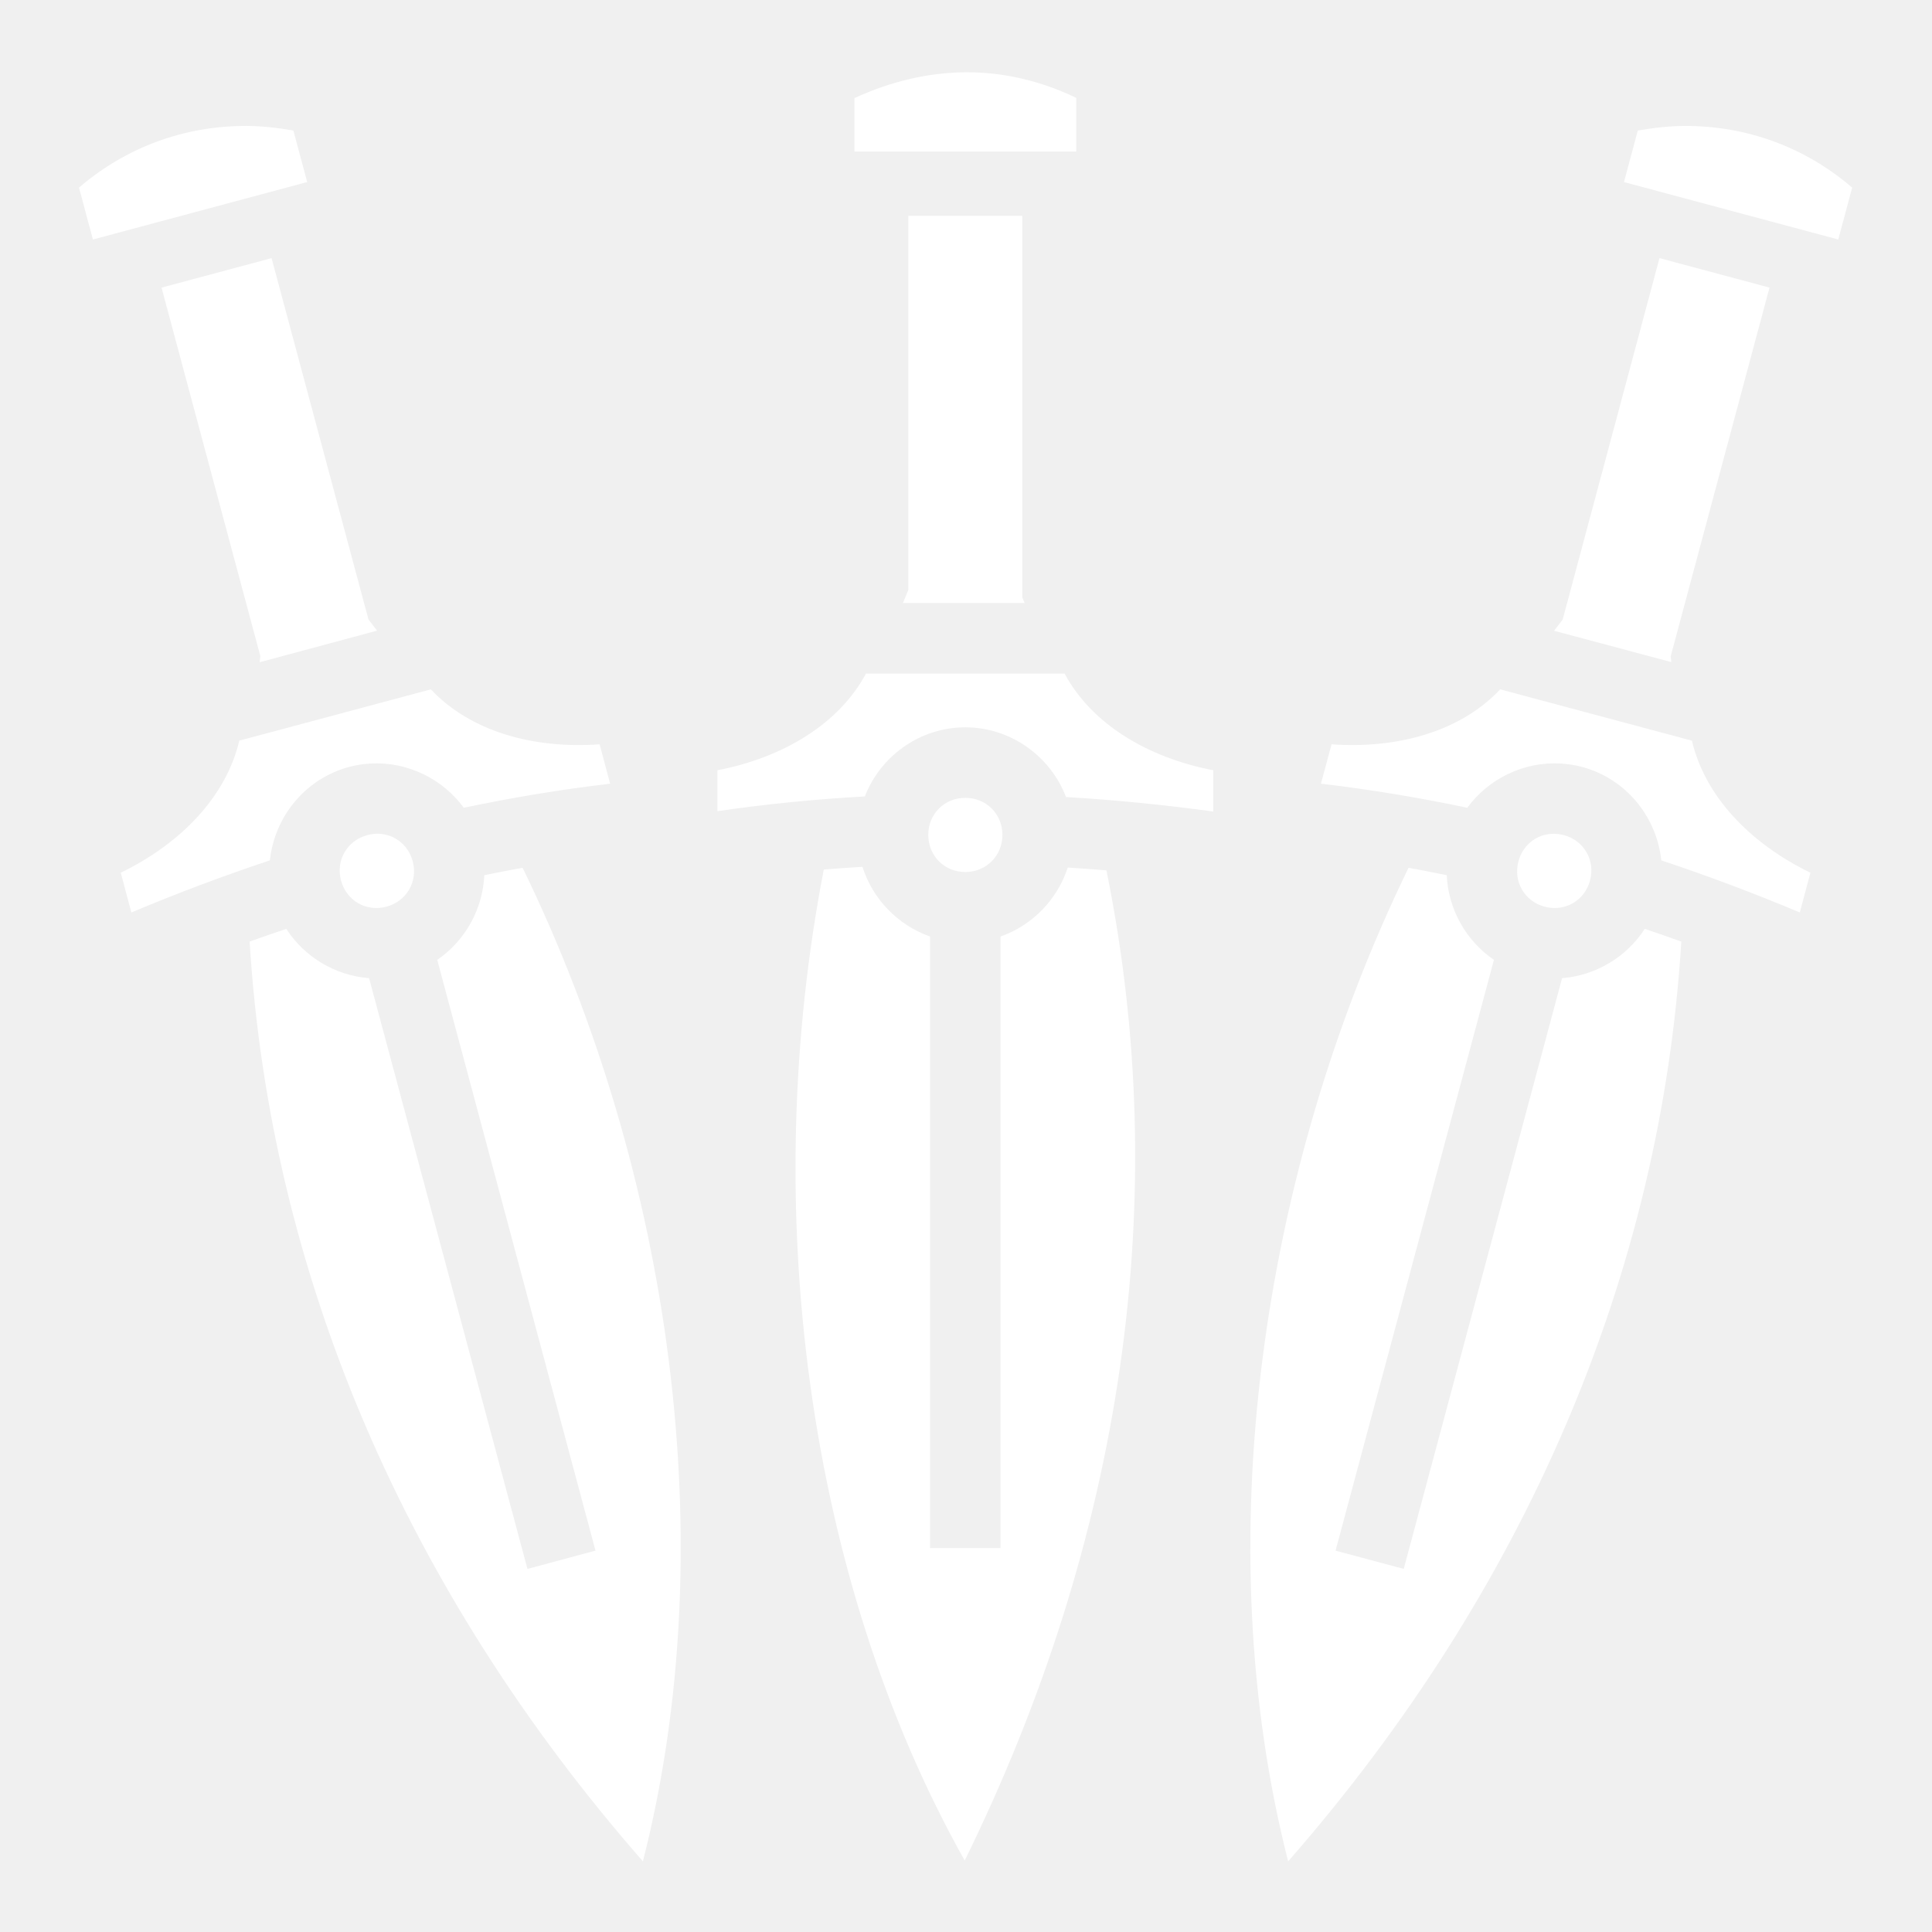
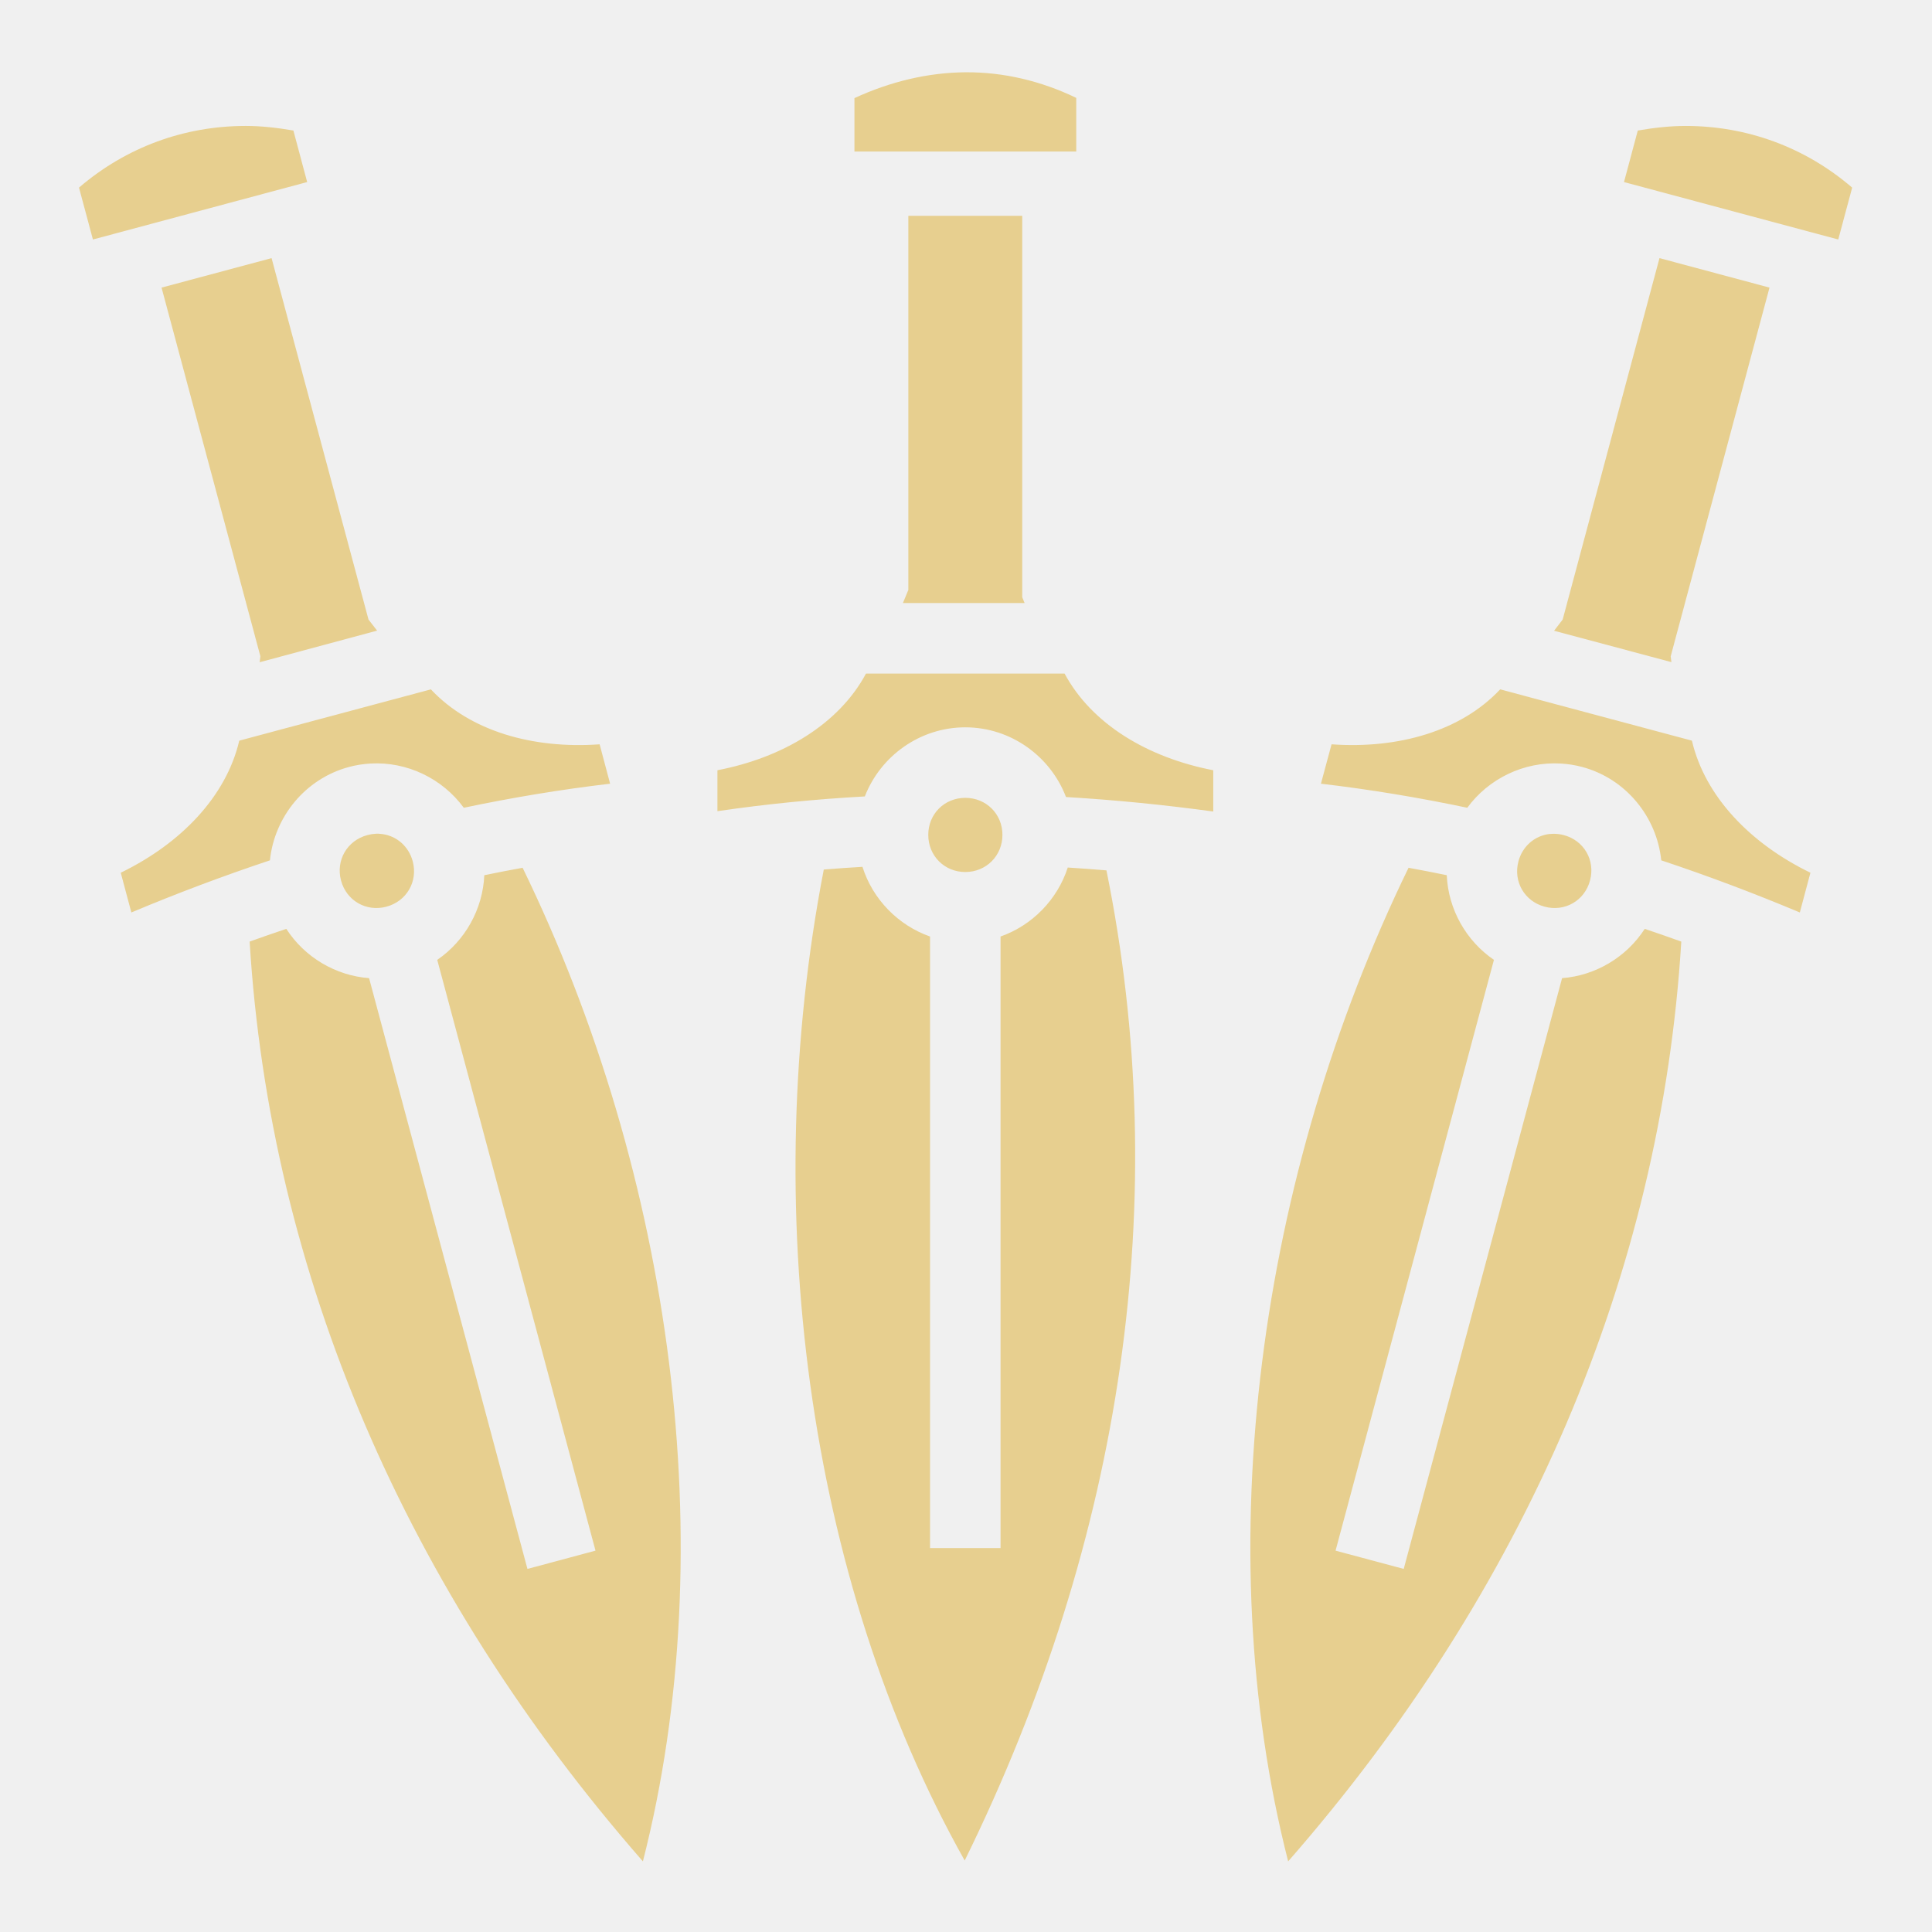
<svg xmlns="http://www.w3.org/2000/svg" viewBox="0 0 512 512">
-   <path fill="#fff" d="M255.844 19.156c-9.972.074-19.945 2.48-29.406 6.844v14.156h58.78V25.938c-9.4-4.524-19.348-6.855-29.374-6.782zM65.03 33.376c-16.145.014-31.578 5.59-44.093 16.343l3.688 13.75 56.78-15.22-3.655-13.656c-4.262-.735-8.505-1.223-12.72-1.22zm381.72 0c-4.21-.005-8.46.484-12.72 1.218l-3.655 13.656 56.78 15.22 3.69-13.75c-12.52-10.765-27.94-16.33-44.095-16.345zM240.72 57.187v99.156c-.49 1.148-.96 2.312-1.44 3.47h32.25c-.21-.51-.41-1.024-.624-1.533V57.188H240.72zM71.97 68.406L42.812 76.22 69 173.905c-.072.532-.118 1.062-.188 1.594l31.126-8.375c-.756-.985-1.517-1.963-2.282-2.938L71.97 68.407zm367.81 0l-25.655 95.78c-.77.983-1.52 1.978-2.28 2.97l31.092 8.313c-.067-.512-.118-1.02-.187-1.532l26.188-97.72-29.157-7.812zM229.5 178.5c-7.172 13.366-21.99 22.273-39.375 25.625v10.844c13.028-1.903 26.05-3.19 39.063-3.907 4.143-10.668 14.568-18.313 26.625-18.313 12.114 0 22.585 7.72 26.687 18.47 13.02.772 26.03 2.067 39.03 3.843v-10.938c-17.397-3.348-32.228-12.252-39.405-25.625H229.5zm-115.313 4.188l-50.78 13.593c-3.46 14.788-15.46 27.258-31.407 35l2.813 10.532c12.1-5.08 24.338-9.69 36.718-13.812 1.183-11.44 9.276-21.616 20.97-24.75 1.888-.506 3.77-.797 5.656-.906 9.736-.563 19.087 3.99 24.75 11.72 12.77-2.685 25.69-4.84 38.78-6.376l-2.78-10.438c-17.686 1.27-34.327-3.484-44.72-14.563zm283.375 0c-10.385 11.072-27.013 15.825-44.687 14.562l-2.813 10.438c13.095 1.537 26.007 3.69 38.782 6.375 5.663-7.728 15.014-12.282 24.75-11.72 1.885.11 3.8.4 5.687.907 11.696 3.134 19.79 13.31 20.97 24.75 12.384 4.122 24.616 8.73 36.72 13.813l2.81-10.532c-15.944-7.742-27.946-20.212-31.405-35l-50.813-13.593zm-141.75 28.75c-5.538 0-9.812 4.275-9.812 9.812 0 5.537 4.273 9.844 9.813 9.844 5.54 0 9.843-4.307 9.843-9.844 0-5.54-4.304-9.813-9.844-9.813zm-155.5 9.5c-.322-.012-.64.008-.968.03-.66.047-1.332.165-2 .345-5.35 1.433-8.403 6.68-6.97 12.03 1.434 5.35 6.682 8.372 12.032 6.938 5.35-1.432 8.402-6.682 6.97-12.03-1.076-4.01-4.293-6.72-8.095-7.22-.316-.04-.645-.08-.968-.093zm311.157.03c-.325.01-.653.022-.97.063-3.802.5-7.02 3.21-8.094 7.22-1.433 5.348 1.587 10.598 6.938 12.03 5.35 1.435 10.598-1.588 12.03-6.936 1.435-5.35-1.586-10.598-6.937-12.03-1.003-.27-1.996-.374-2.968-.345zm-182.908 8.75c-3.42.202-6.833.436-10.25.72-17.21 88.982-4.777 187.617 37.344 262.625 42.076-85.616 55.17-175.81 37.563-262.407-3.418-.29-6.837-.53-10.25-.75-2.75 8.496-9.41 15.323-17.814 18.28V410.25H246.47V248.187c-8.47-2.98-15.2-9.88-17.907-18.468zm-90.062.25c-3.4.615-6.778 1.28-10.156 1.97-.39 8.99-5.07 17.366-12.47 22.437l41.94 156.563-18.033 4.843-41.968-156.56c-8.893-.682-17.094-5.546-21.937-13.064-3.252 1.088-6.488 2.21-9.72 3.375 5.4 88.204 41.413 171.937 104.22 243.75 21.27-83.35 7.772-181.827-31.875-263.31zm234.78 0c-39.657 81.486-53.177 179.96-31.905 263.313 62.81-71.815 98.79-155.544 104.188-243.75-3.22-1.16-6.45-2.286-9.688-3.374-4.846 7.503-13.02 12.376-21.906 13.063L372 415.78l-18.063-4.842 41.97-156.563c-7.412-5.07-12.11-13.438-12.5-22.438-3.37-.688-6.734-1.355-10.126-1.968z" />
+   <path fill="#e7cf8f" d="M255.844 19.156c-9.972.074-19.945 2.48-29.406 6.844v14.156h58.78V25.938c-9.4-4.524-19.348-6.855-29.374-6.782zM65.03 33.376c-16.145.014-31.578 5.59-44.093 16.343l3.688 13.75 56.78-15.22-3.655-13.656c-4.262-.735-8.505-1.223-12.72-1.22zm381.72 0c-4.21-.005-8.46.484-12.72 1.218l-3.655 13.656 56.78 15.22 3.69-13.75c-12.52-10.765-27.94-16.33-44.095-16.345zM240.72 57.187v99.156c-.49 1.148-.96 2.312-1.44 3.47h32.25c-.21-.51-.41-1.024-.624-1.533V57.188H240.72zM71.97 68.406L42.812 76.22 69 173.905c-.072.532-.118 1.062-.188 1.594l31.126-8.375c-.756-.985-1.517-1.963-2.282-2.938L71.97 68.407zm367.81 0l-25.655 95.78c-.77.983-1.52 1.978-2.28 2.97l31.092 8.313c-.067-.512-.118-1.02-.187-1.532l26.188-97.72-29.157-7.812zM229.5 178.5c-7.172 13.366-21.99 22.273-39.375 25.625v10.844c13.028-1.903 26.05-3.19 39.063-3.907 4.143-10.668 14.568-18.313 26.625-18.313 12.114 0 22.585 7.72 26.687 18.47 13.02.772 26.03 2.067 39.03 3.843v-10.938c-17.397-3.348-32.228-12.252-39.405-25.625H229.5zm-115.313 4.188l-50.78 13.593c-3.46 14.788-15.46 27.258-31.407 35l2.813 10.532c12.1-5.08 24.338-9.69 36.718-13.812 1.183-11.44 9.276-21.616 20.97-24.75 1.888-.506 3.77-.797 5.656-.906 9.736-.563 19.087 3.99 24.75 11.72 12.77-2.685 25.69-4.84 38.78-6.376l-2.78-10.438c-17.686 1.27-34.327-3.484-44.72-14.563zm283.375 0c-10.385 11.072-27.013 15.825-44.687 14.562l-2.813 10.438c13.095 1.537 26.007 3.69 38.782 6.375 5.663-7.728 15.014-12.282 24.75-11.72 1.885.11 3.8.4 5.687.907 11.696 3.134 19.79 13.31 20.97 24.75 12.384 4.122 24.616 8.73 36.72 13.813l2.81-10.532c-15.944-7.742-27.946-20.212-31.405-35l-50.813-13.593zm-141.75 28.75c-5.538 0-9.812 4.275-9.812 9.812 0 5.537 4.273 9.844 9.813 9.844 5.54 0 9.843-4.307 9.843-9.844 0-5.54-4.304-9.813-9.844-9.813zm-155.5 9.5c-.322-.012-.64.008-.968.03-.66.047-1.332.165-2 .345-5.35 1.433-8.403 6.68-6.97 12.03 1.434 5.35 6.682 8.372 12.032 6.938 5.35-1.432 8.402-6.682 6.97-12.03-1.076-4.01-4.293-6.72-8.095-7.22-.316-.04-.645-.08-.968-.093zm311.157.03c-.325.01-.653.022-.97.063-3.802.5-7.02 3.21-8.094 7.22-1.433 5.348 1.587 10.598 6.938 12.03 5.35 1.435 10.598-1.588 12.03-6.936 1.435-5.35-1.586-10.598-6.937-12.03-1.003-.27-1.996-.374-2.968-.345zm-182.908 8.75c-3.42.202-6.833.436-10.25.72-17.21 88.982-4.777 187.617 37.344 262.625 42.076-85.616 55.17-175.81 37.563-262.407-3.418-.29-6.837-.53-10.25-.75-2.75 8.496-9.41 15.323-17.814 18.28V410.25H246.47V248.187c-8.47-2.98-15.2-9.88-17.907-18.468zm-90.062.25c-3.4.615-6.778 1.28-10.156 1.97-.39 8.99-5.07 17.366-12.47 22.437l41.94 156.563-18.033 4.843-41.968-156.56c-8.893-.682-17.094-5.546-21.937-13.064-3.252 1.088-6.488 2.21-9.72 3.375 5.4 88.204 41.413 171.937 104.22 243.75 21.27-83.35 7.772-181.827-31.875-263.31zm234.78 0c-39.657 81.486-53.177 179.96-31.905 263.313 62.81-71.815 98.79-155.544 104.188-243.75-3.22-1.16-6.45-2.286-9.688-3.374-4.846 7.503-13.02 12.376-21.906 13.063L372 415.78l-18.063-4.842 41.97-156.563c-7.412-5.07-12.11-13.438-12.5-22.438-3.37-.688-6.734-1.355-10.126-1.968z" />
</svg>
